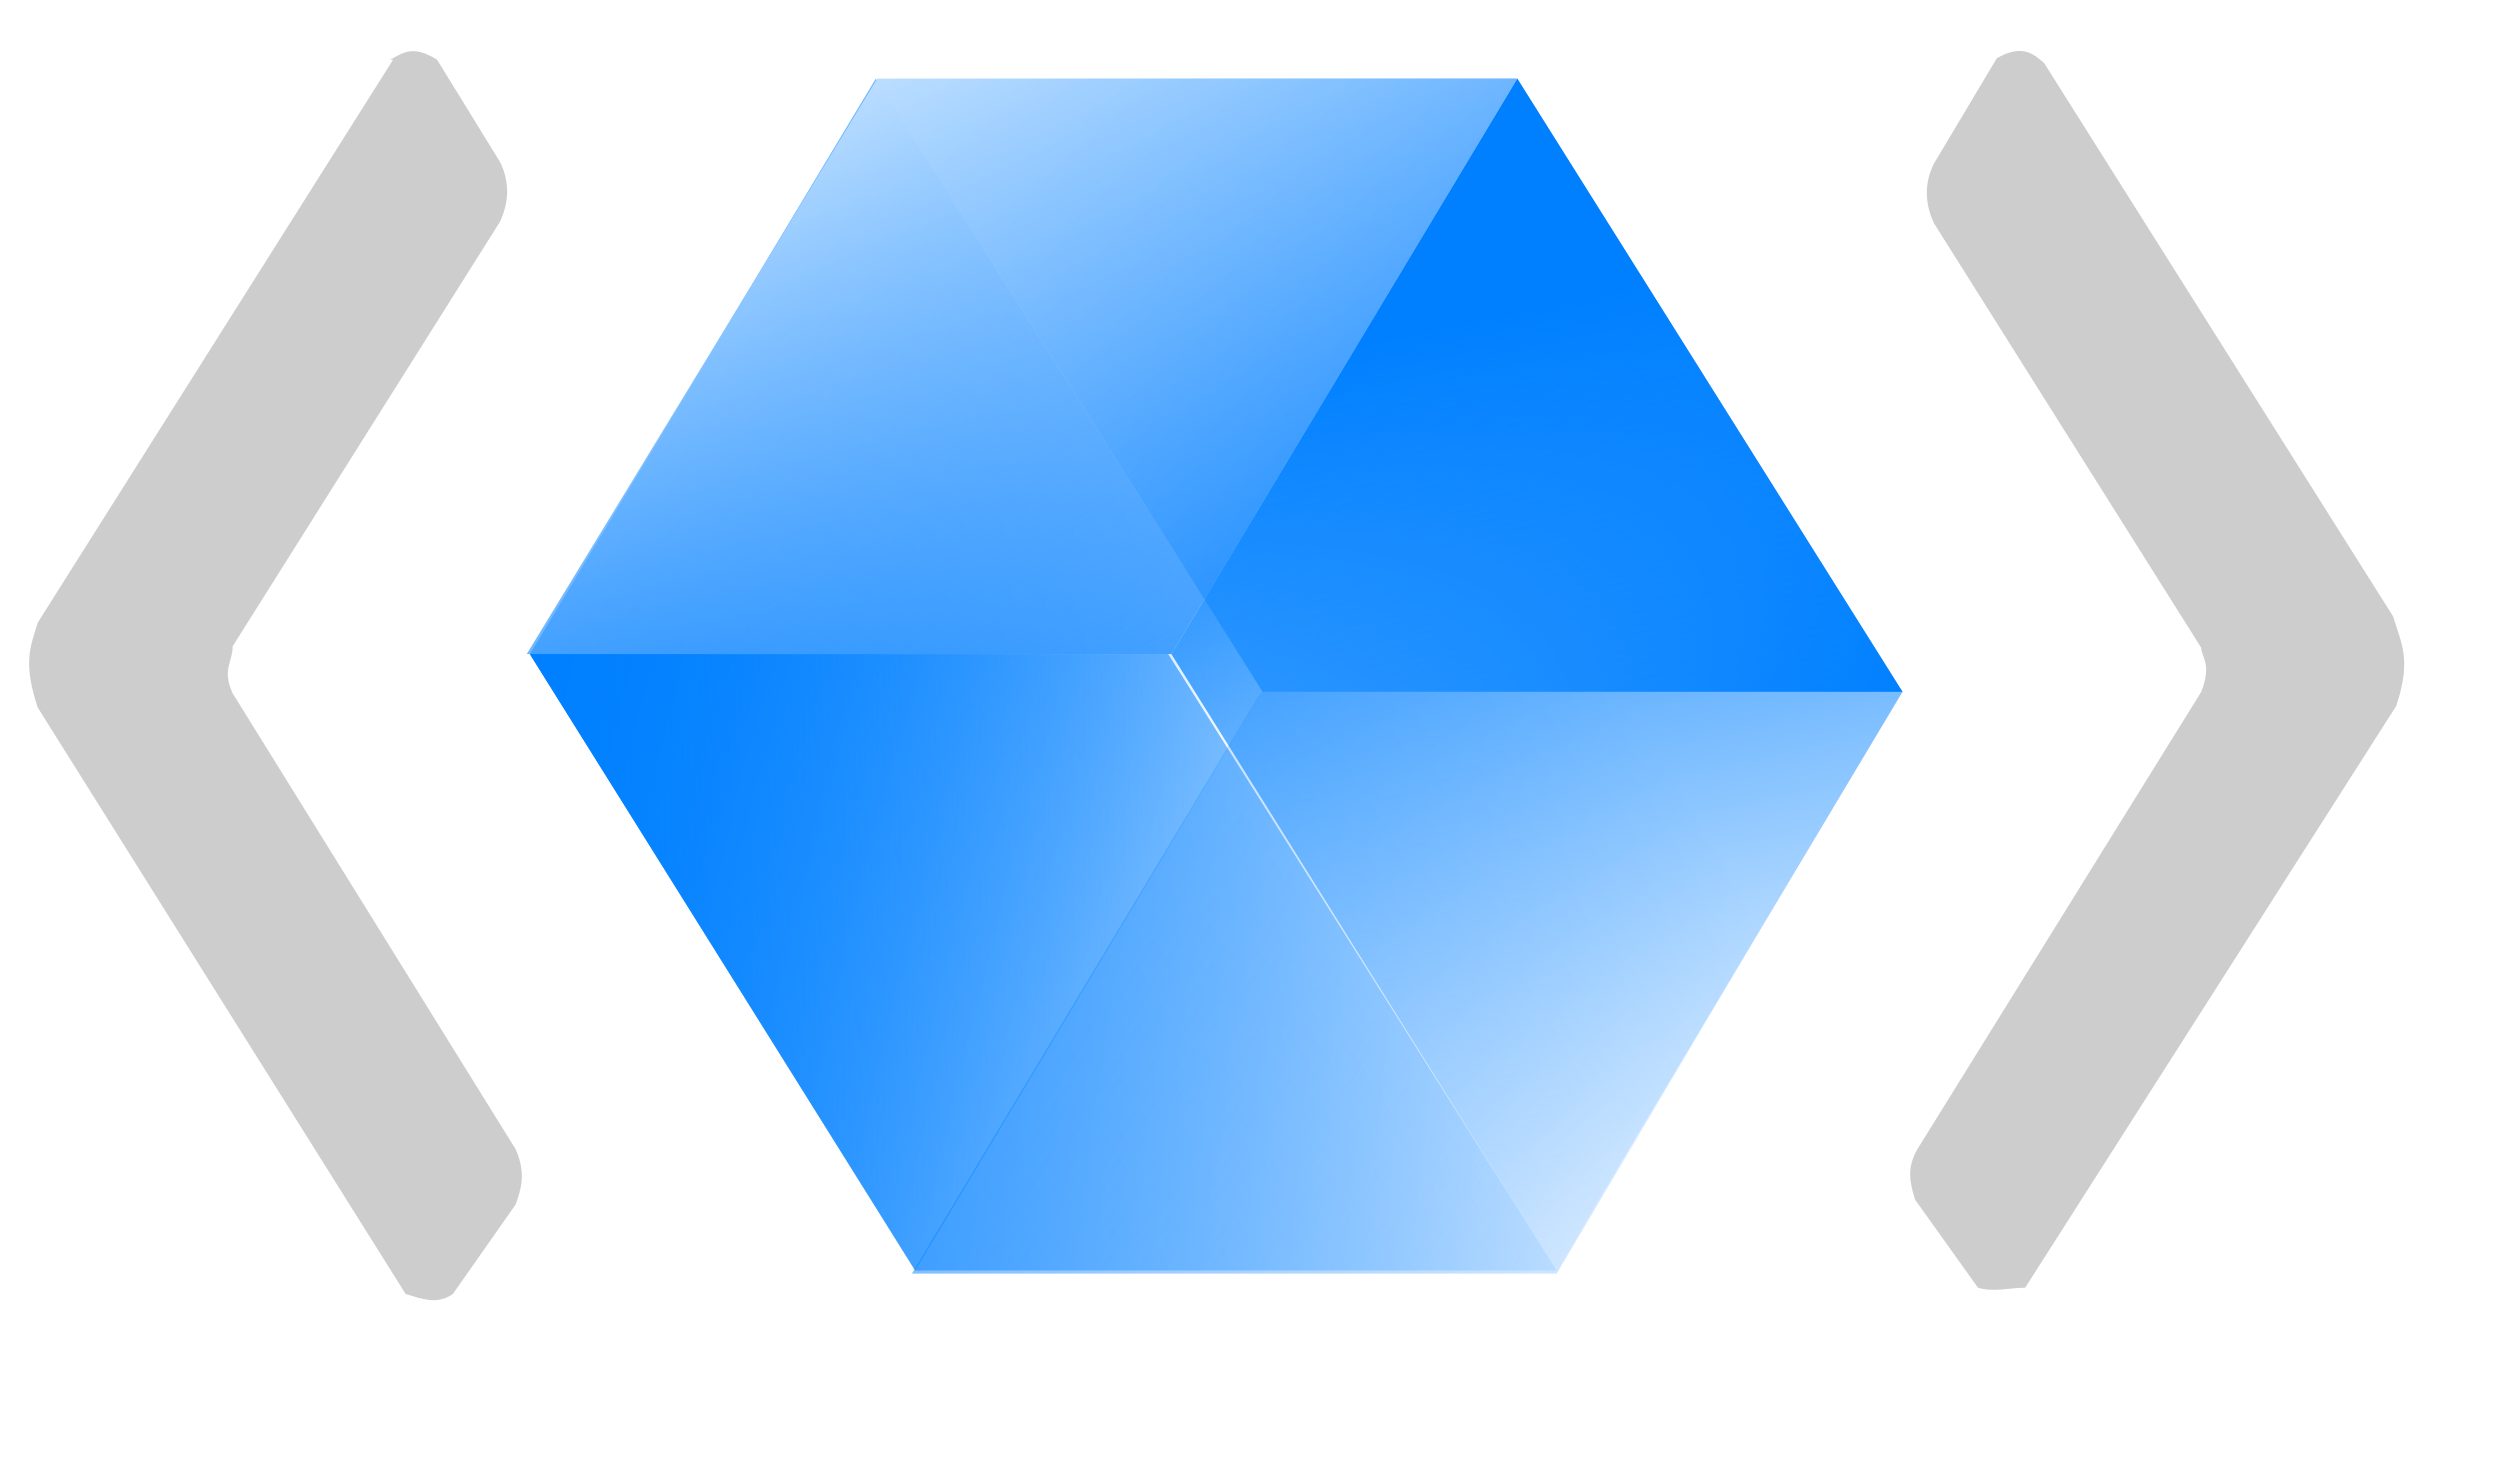
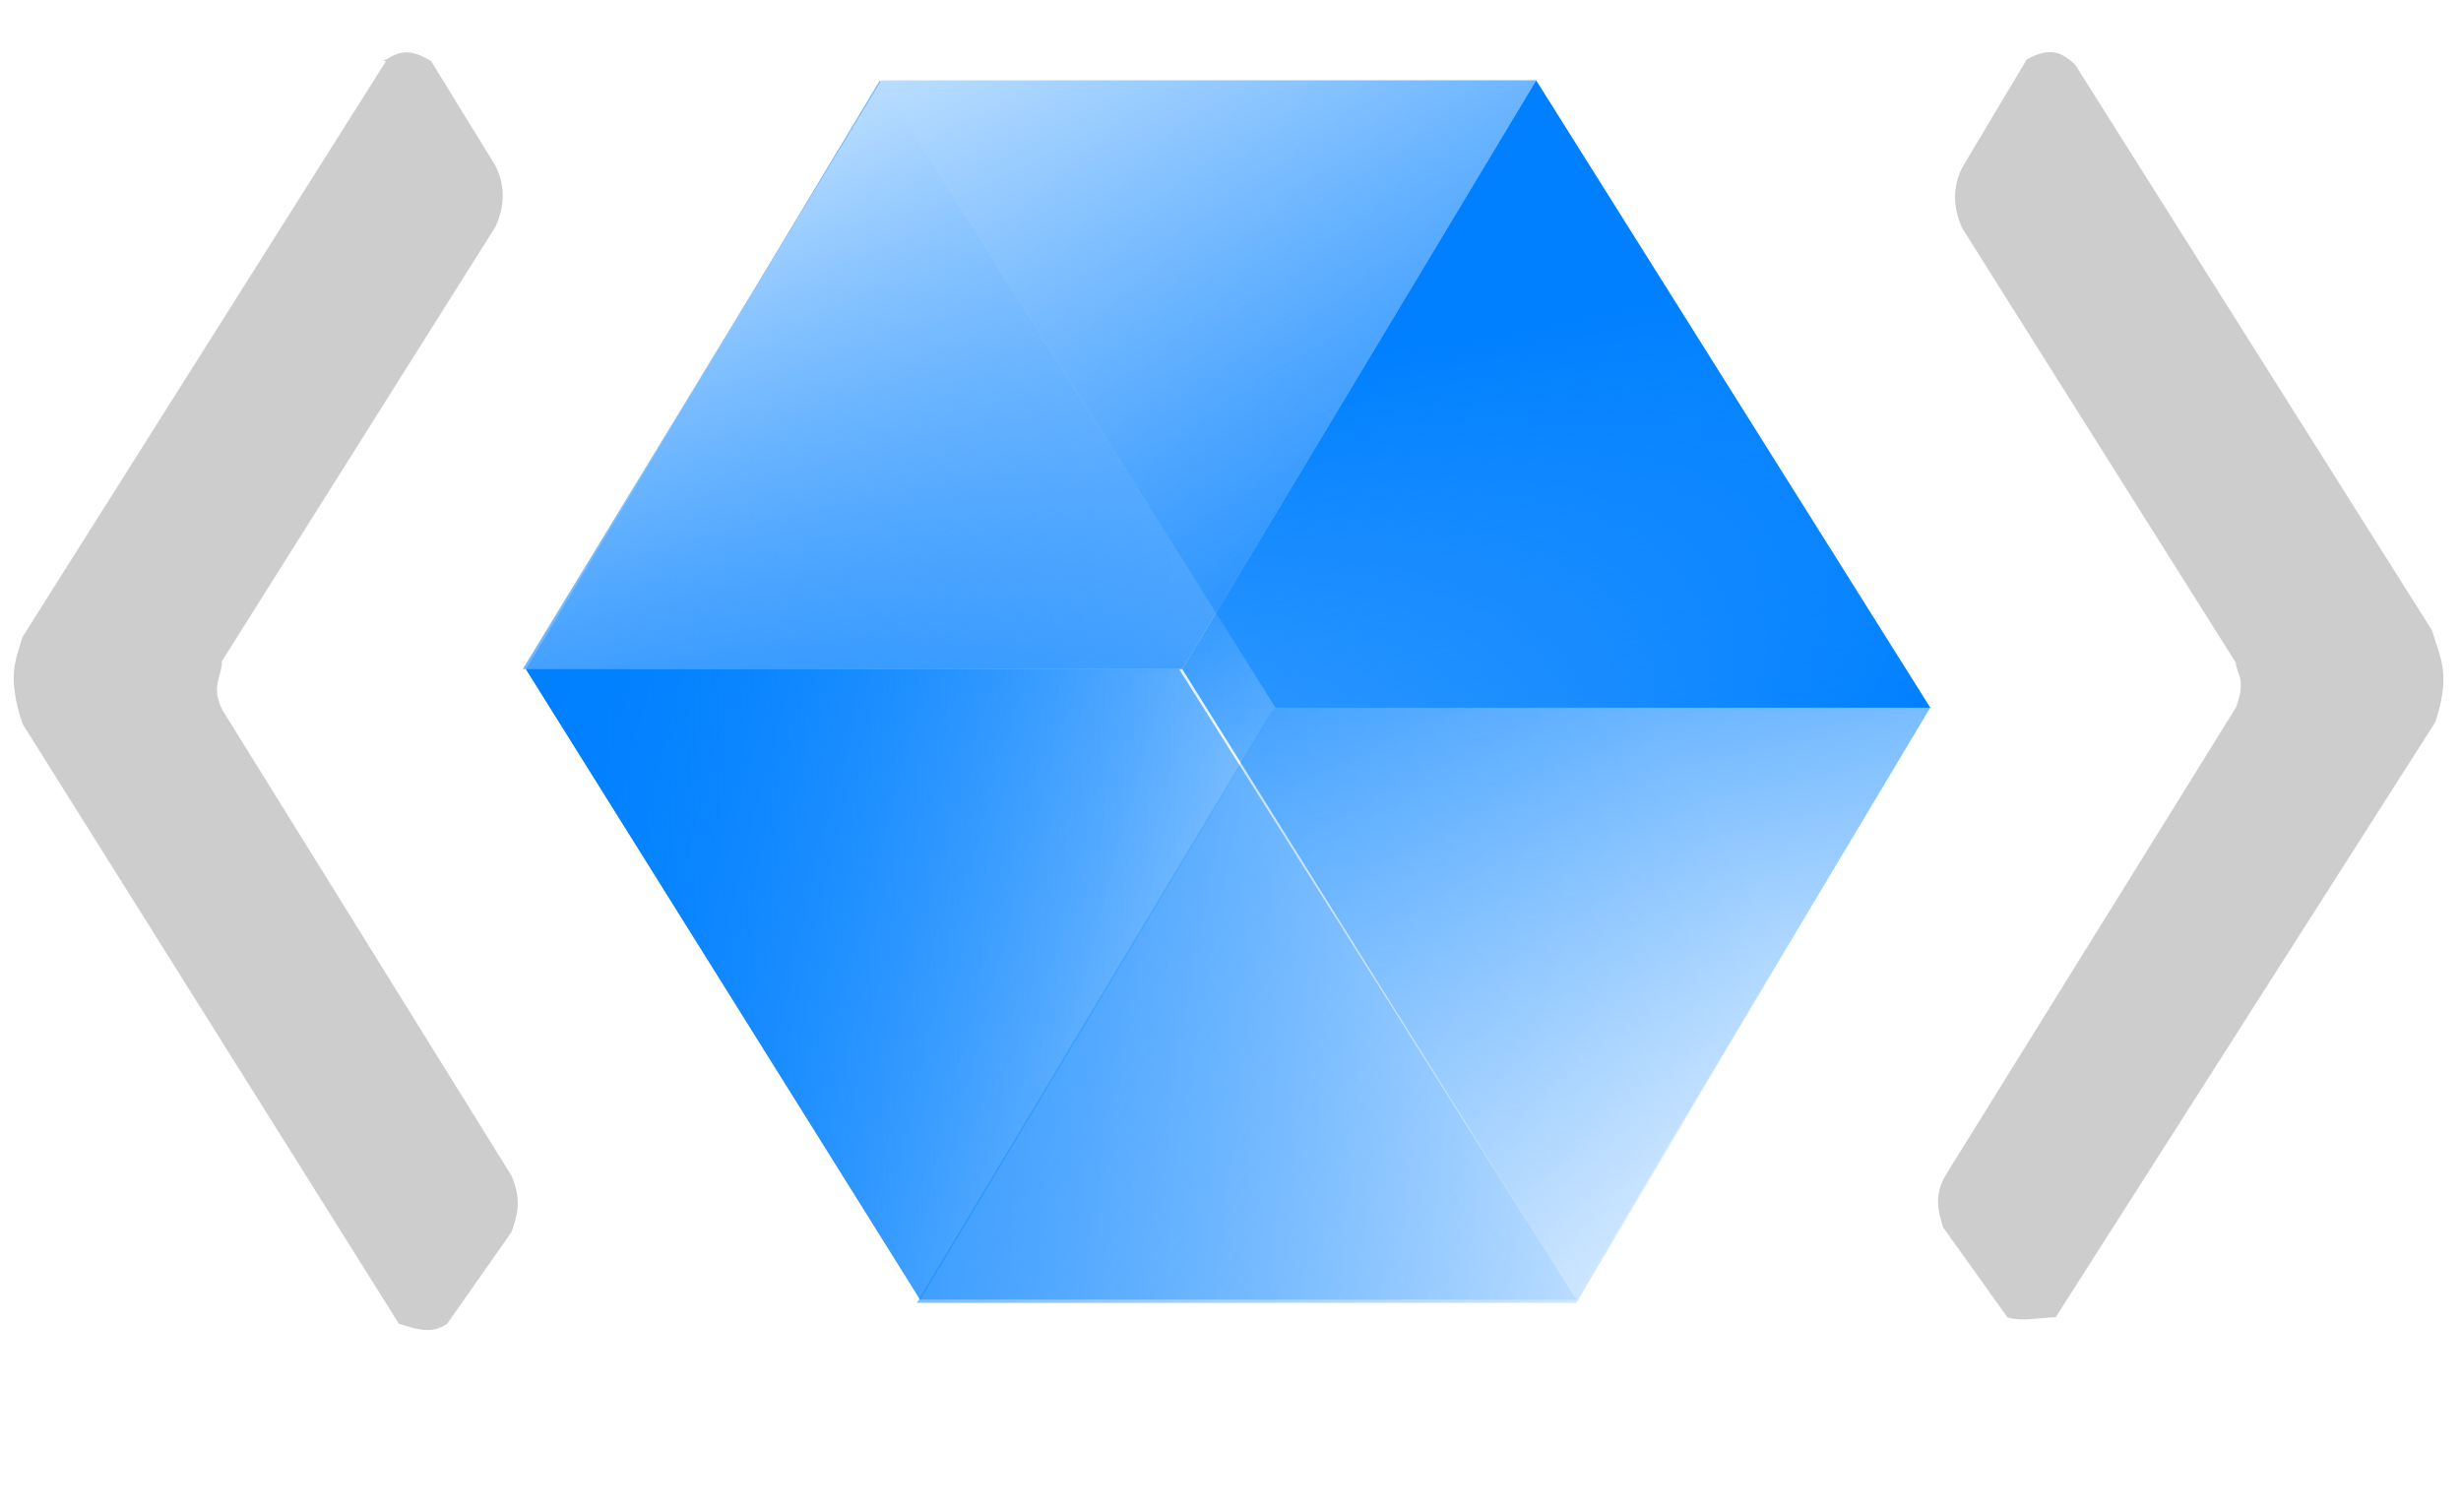
- <svg xmlns="http://www.w3.org/2000/svg" xmlns:xlink="http://www.w3.org/1999/xlink" viewBox="0 0 159 94" preserveAspectRatio="xMidYMid">
+ <svg xmlns="http://www.w3.org/2000/svg" xmlns:xlink="http://www.w3.org/1999/xlink" viewBox="1 0 153 94">
  <defs>
    <linearGradient id="b">
      <stop offset="0" stop-color="#81bfff" />
      <stop offset="1" stop-color="#fff" />
    </linearGradient>
    <linearGradient id="f">
      <stop offset="0" stop-color="#0080ff" />
      <stop offset="1" stop-color="#0080ff" stop-opacity="0" />
    </linearGradient>
    <linearGradient id="e">
      <stop offset="0" stop-color="#0080ff" />
      <stop offset="1" stop-color="#0080ff" stop-opacity="0" />
    </linearGradient>
    <linearGradient id="d">
      <stop offset="0" stop-color="#0080ff" />
      <stop offset="1" stop-color="#0080ff" stop-opacity=".1" />
    </linearGradient>
    <linearGradient id="c">
      <stop offset="0" stop-color="#0080ff" />
      <stop offset="1" stop-color="#0080ff" stop-opacity="0" />
    </linearGradient>
    <linearGradient id="a">
      <stop offset="0" stop-color="#007eff" stop-opacity=".7" />
      <stop offset="1" stop-color="#baddff" />
    </linearGradient>
    <linearGradient id="l" x1="74.1" x2="56.2" y1="41.6" y2="5" gradientUnits="userSpaceOnUse" xlink:href="#a" />
    <linearGradient id="g" x1="33.7" x2="83.2" y1="41.6" y2="12.2" gradientTransform="translate(24.5 39.1)" gradientUnits="userSpaceOnUse" xlink:href="#b" />
    <linearGradient id="h" x1="121" x2="55.8" y1="44.1" y2="5" xlink:href="#c" gradientUnits="userSpaceOnUse" />
    <linearGradient id="j" x1="33.7" x2="98.9" y1="41.6" y2="80.8" xlink:href="#d" gradientUnits="userSpaceOnUse" />
    <linearGradient id="k" x1="33.7" x2="80.3" y1="42.9" y2="42.9" xlink:href="#e" gradientUnits="userSpaceOnUse" />
    <linearGradient id="i" x1="87" x2="99.1" y1="21.9" y2="80.8" xlink:href="#f" gradientUnits="userSpaceOnUse" />
  </defs>
  <path fill="#cdcdcd" d="M24.8 3.8c.8-.4 1.4-1 3 0l4 6.5c.5 1 .7 2.3 0 3.8l-17 27c0 1-.7 1.5 0 3l18 29c.7 1.6.3 2.6 0 3.5l-4 5.7c-1 .7-2 .3-3 0L2.4 45c-1-3-.4-4 0-5.4L25 3.8zM130 4c-.7-.6-1.4-1.2-3-.3l-4 6.7c-.5 1-.7 2.3 0 3.8l17 27c0 .6.7 1 0 2.8l-18 29c-.8 1.3-.5 2.3-.2 3.3l4 5.6c1 .3 2 0 3 0l23.6-37c1-3 .3-4-.2-5.7L130 4z" />
  <path fill="url(#g)" d="M80.3 44H121L99 81H58l22-36.7z" />
  <path fill="url(#h)" d="M80.3 44L55.8 5h40.7L121 44H80.3" />
  <path fill="url(#i)" d="M121 44L96.5 5l-22 36.6L99 80.8 121 44" />
  <path fill="url(#j)" d="M99 80.8L74.3 41.6H33.7l24.5 39.2H99" />
  <path fill="url(#k)" d="M58.2 80.8L33.7 41.6 55.7 5l24.6 39z" />
  <path fill="url(#l)" d="M55.8 5h40.7l-22 36.6h-41L55.8 5z" />
</svg>
